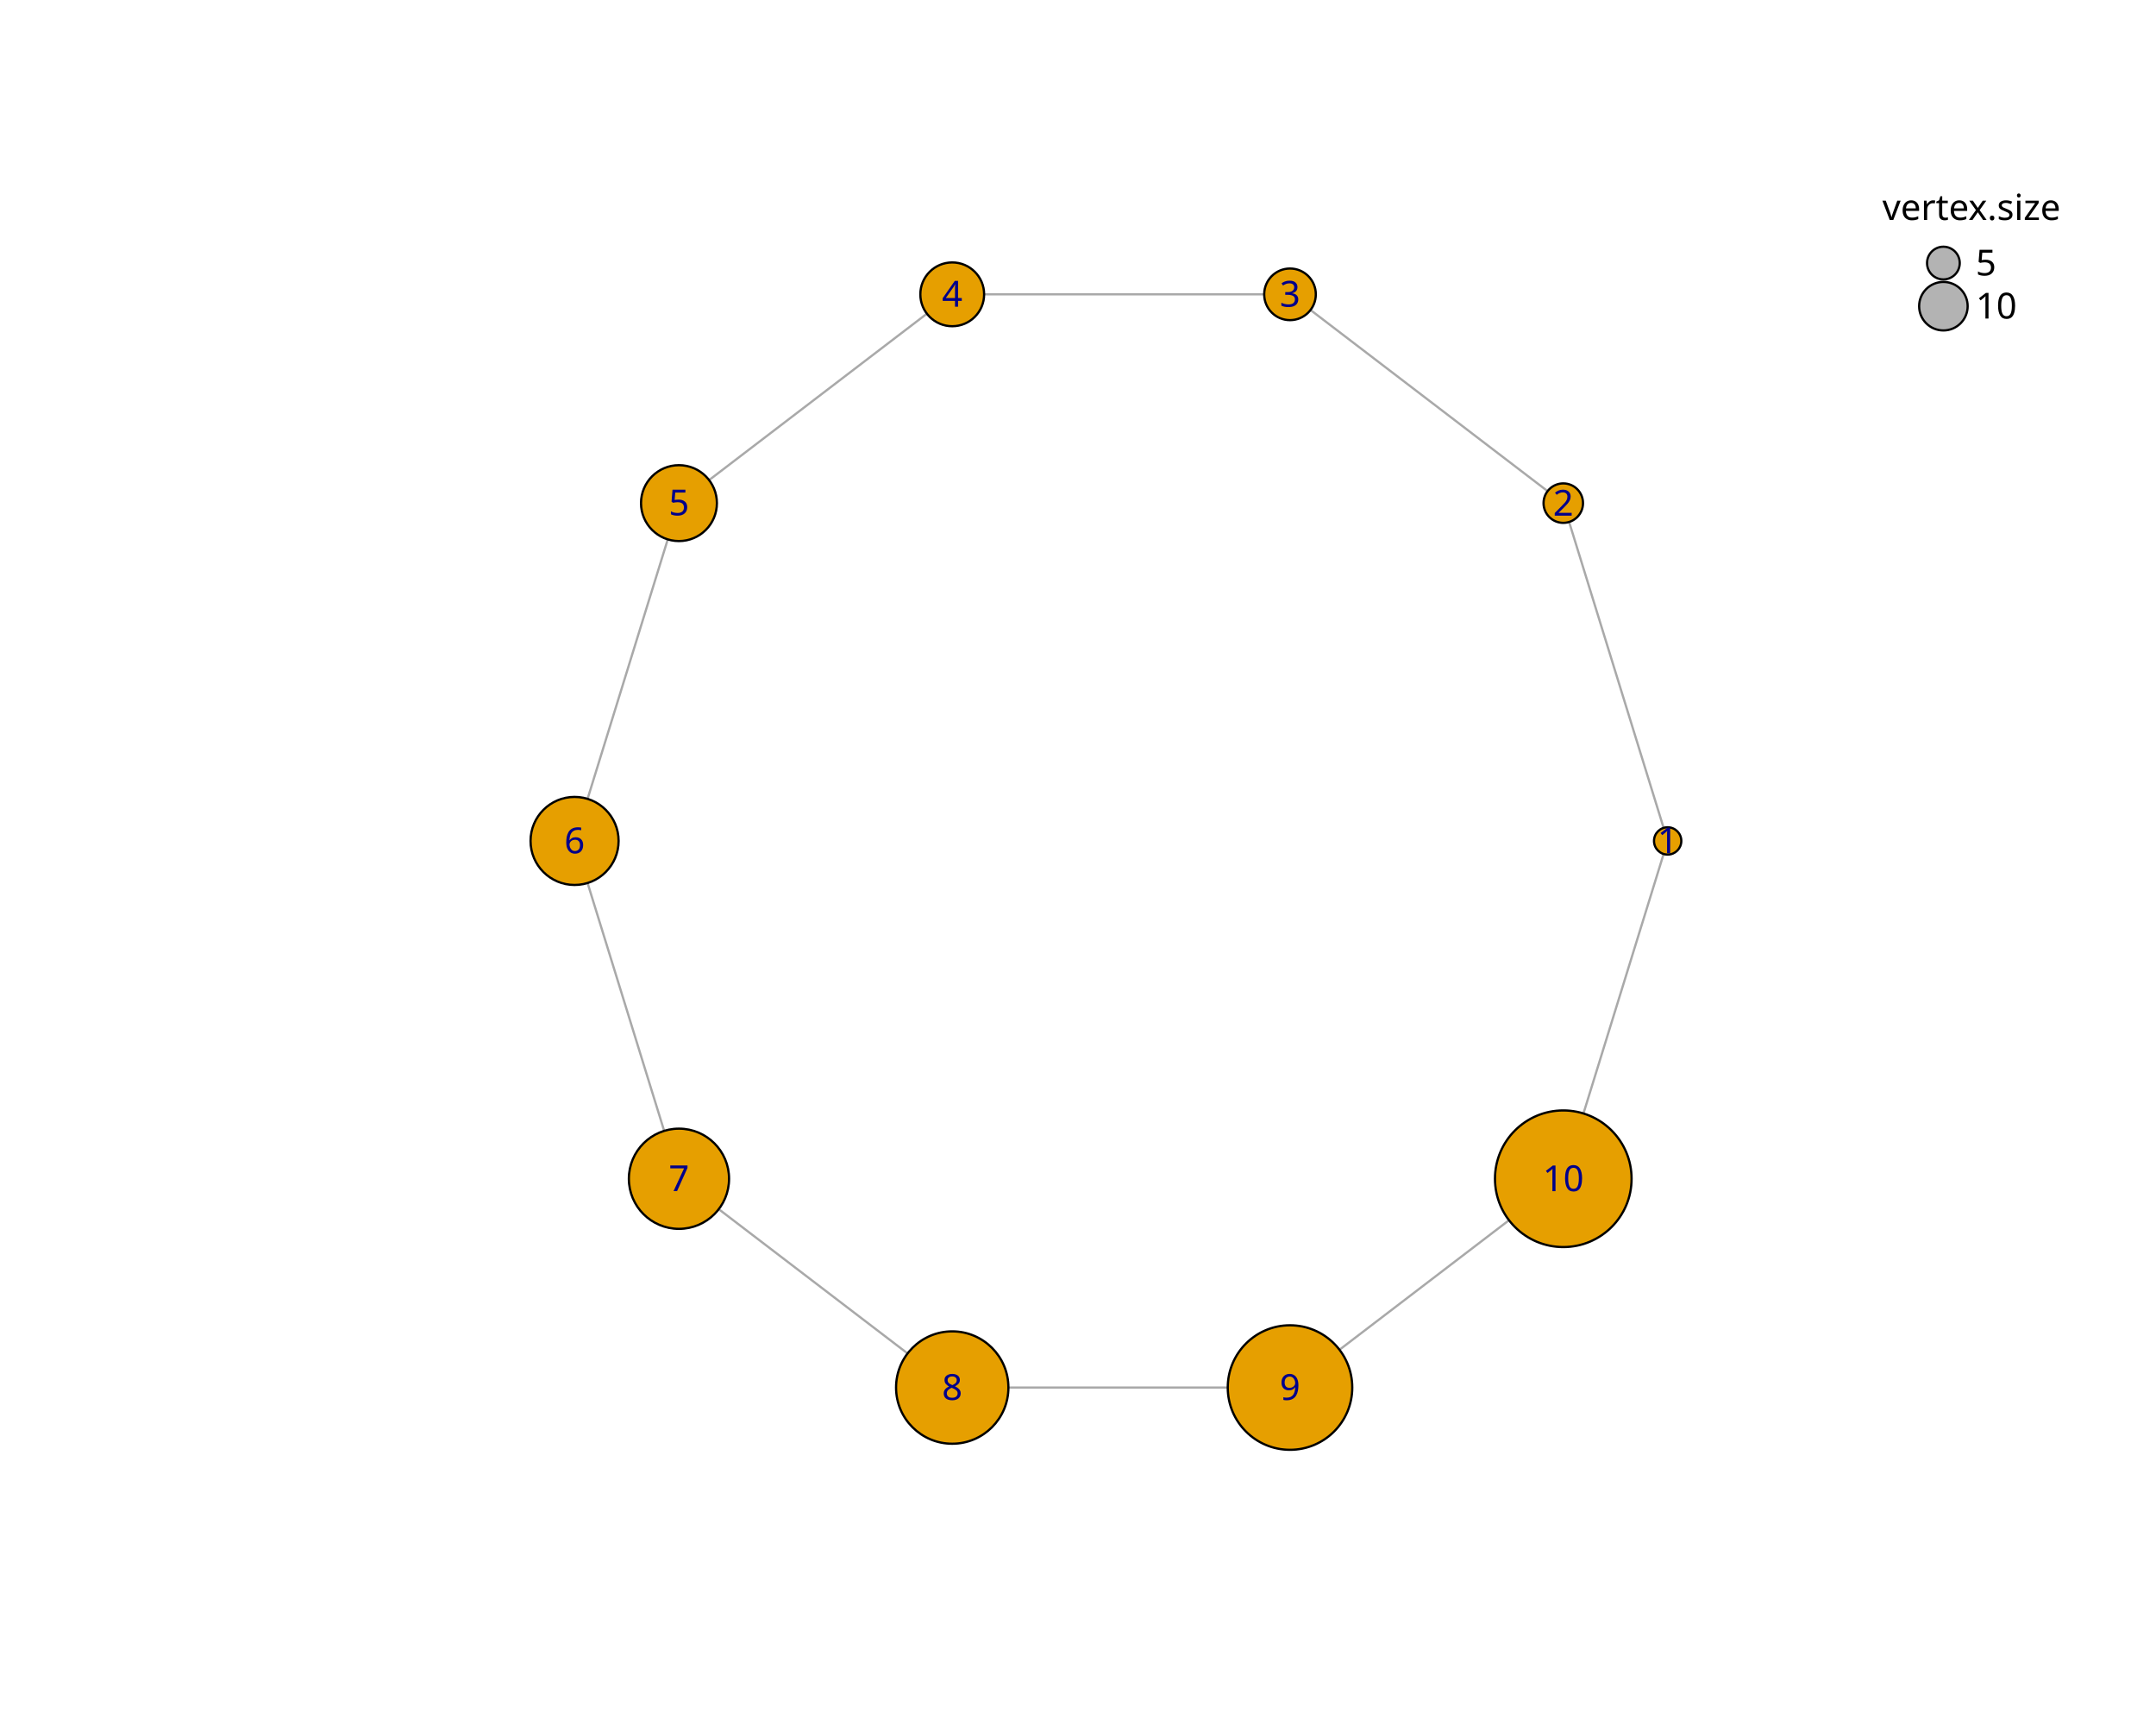
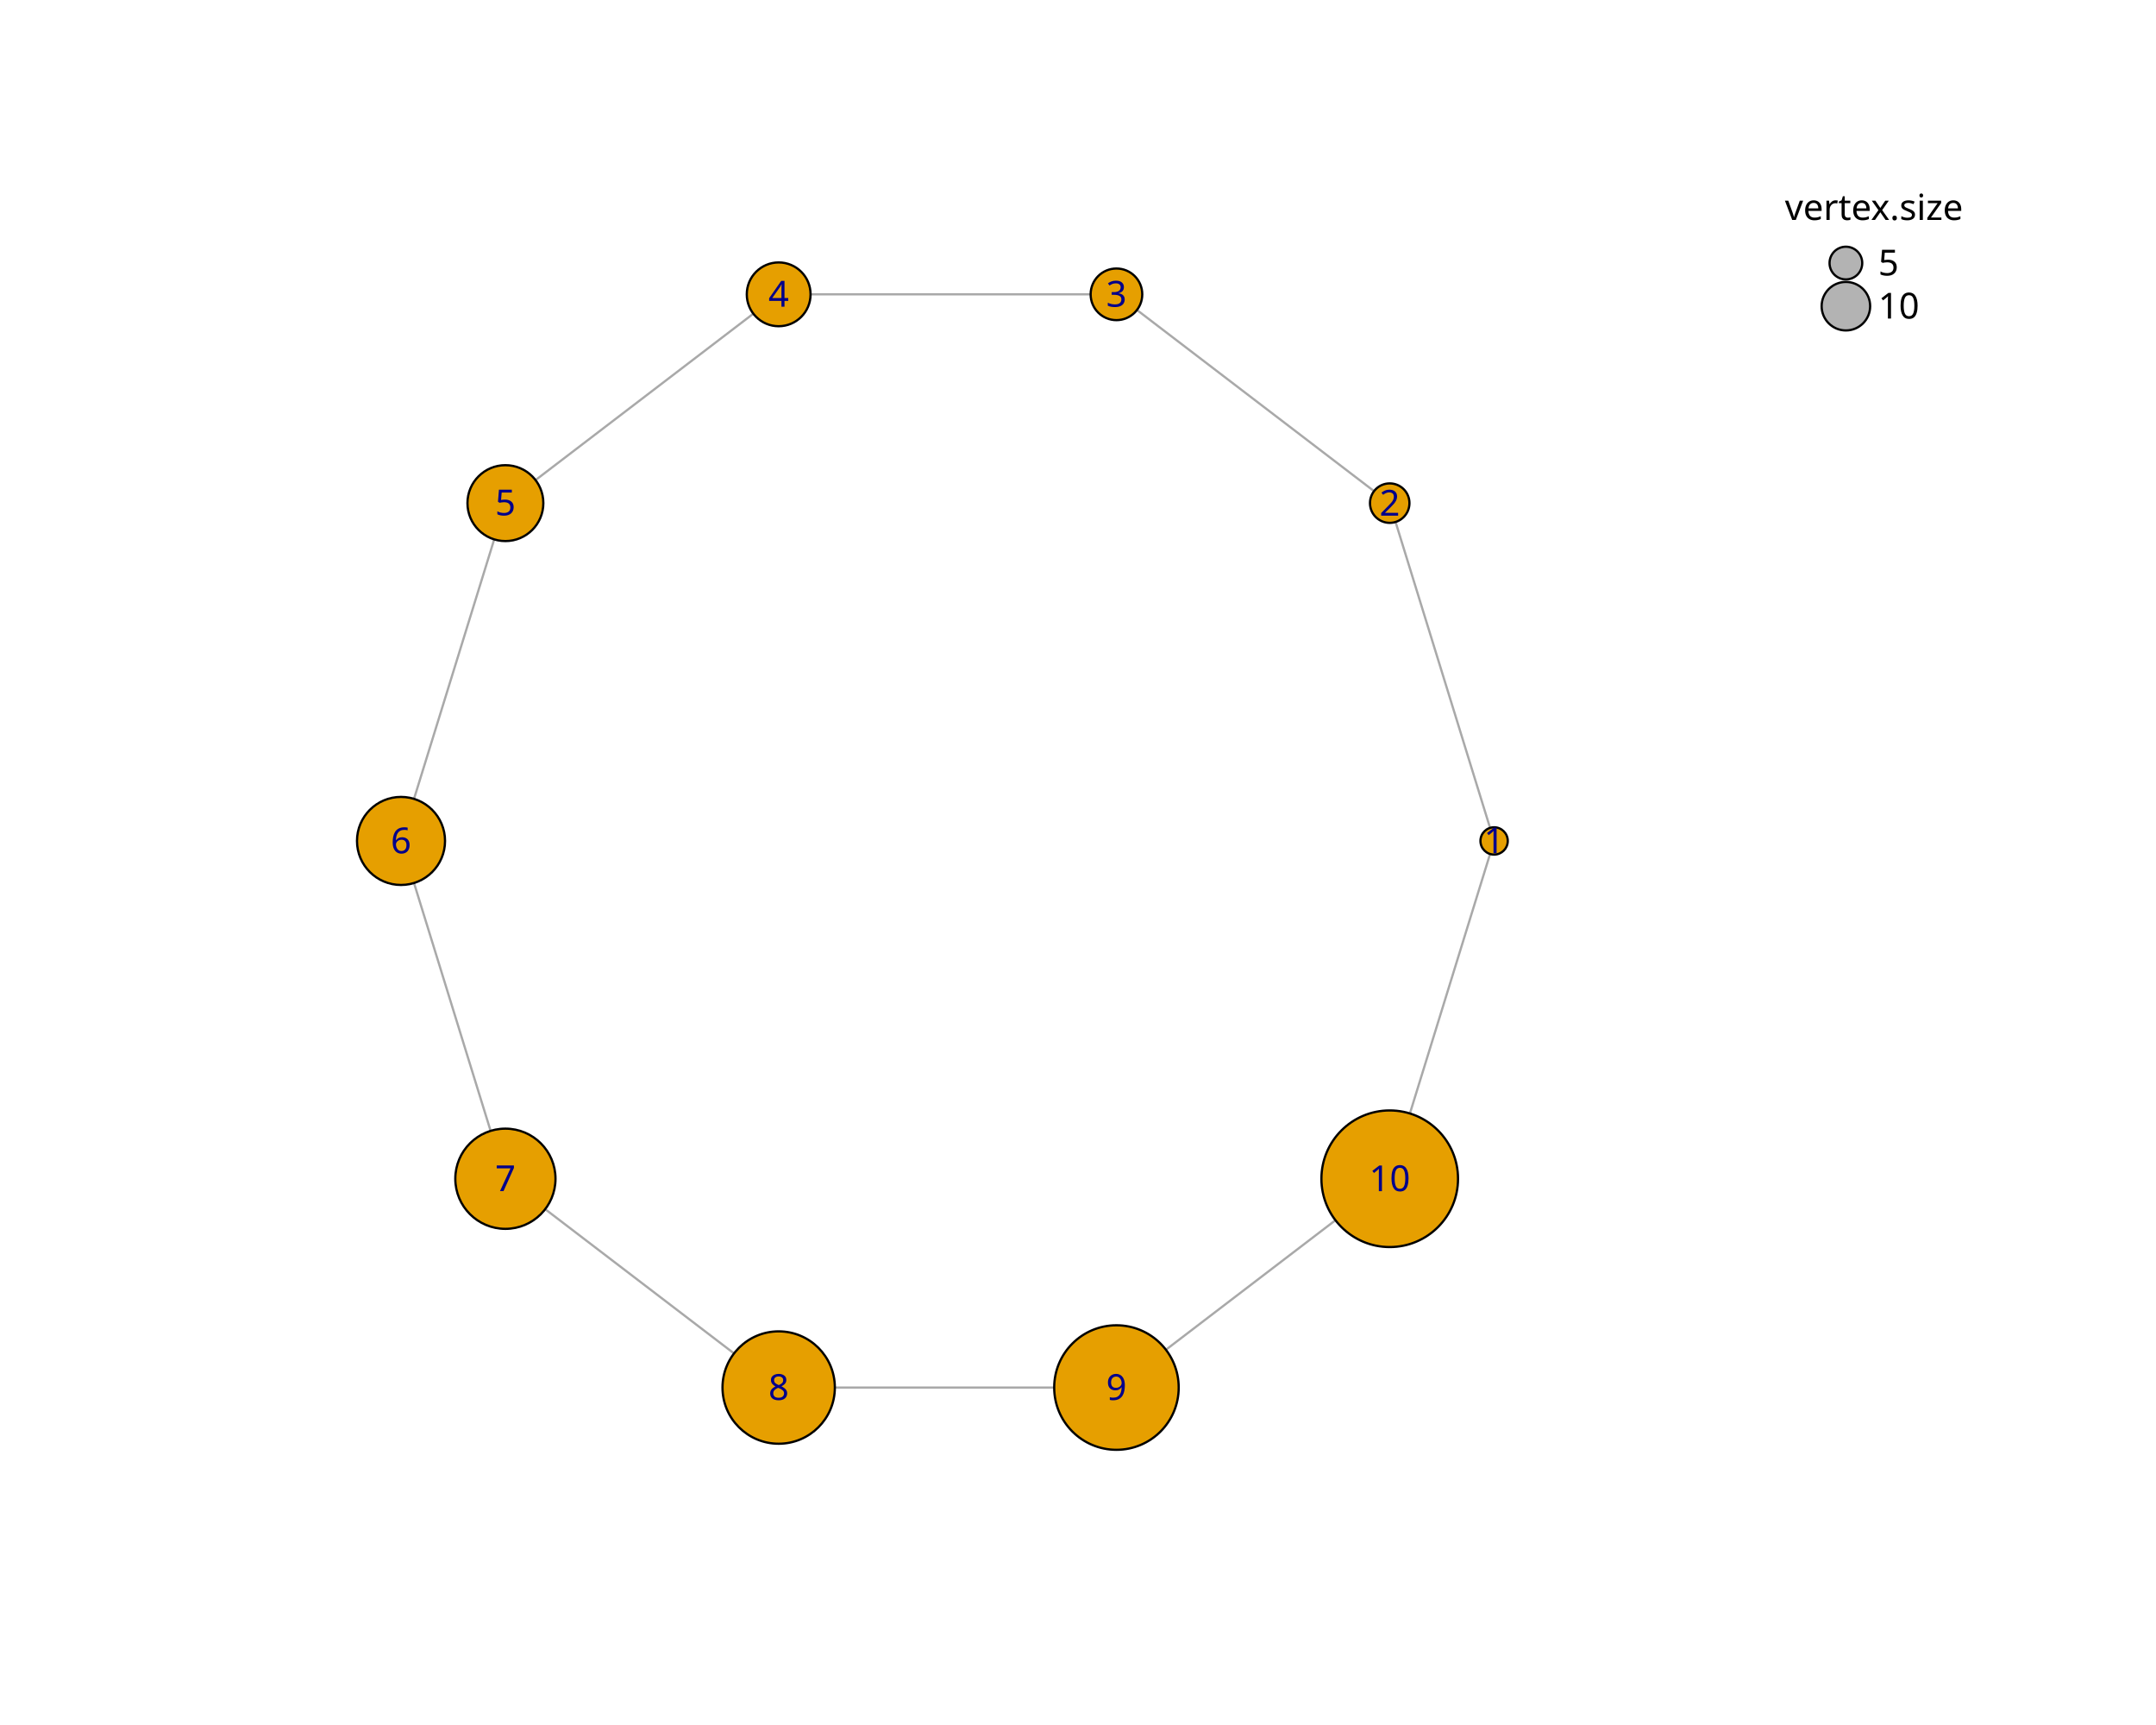
<svg xmlns="http://www.w3.org/2000/svg" class="svglite" data-engine-version="2.0" width="720.00pt" height="576.00pt" viewBox="0 0 720.00 576.00">
  <defs>
    <style type="text/css">
    .svglite line, .svglite polyline, .svglite polygon, .svglite path, .svglite rect, .svglite circle {
      fill: none;
      stroke: #000000;
      stroke-linecap: round;
      stroke-linejoin: round;
      stroke-miterlimit: 10.00;
    }
  </style>
  </defs>
  <rect width="100%" height="100%" style="stroke: none; fill: #FFFFFF;" />
  <defs>
    <clipPath id="cpMC4wMHw3MjAuMDB8MC4wMHw1NzYuMDA=">
      <rect x="0.00" y="0.00" width="720.00" height="576.00" />
    </clipPath>
  </defs>
  <g clip-path="url(#cpMC4wMHw3MjAuMDB8MC4wMHw1NzYuMDA=)">
</g>
  <defs>
-     <clipPath id="cpNTkuMDR8Njg5Ljc2fDU5LjA0fDUwMi41Ng==">
-       <rect x="59.04" y="59.04" width="630.72" height="443.52" />
+     <clipPath id="cpNTkuMDR8NTczLjg0fDU5LjA0fDUwMi41Ng==">
+       <rect x="59.04" y="59.04" width="514.80" height="443.52" />
    </clipPath>
  </defs>
-   <g clip-path="url(#cpNTkuMDR8Njg5Ljc2fDU5LjA0fDUwMi41Ng==)">
-     <line x1="555.57" y1="276.44" x2="524.01" y2="174.29" style="stroke-width: 0.75; stroke: #A9A9A9;" />
-     <line x1="516.82" y1="164.00" x2="437.65" y2="103.51" style="stroke-width: 0.75; stroke: #A9A9A9;" />
-     <line x1="422.18" y1="98.28" x2="328.65" y2="98.28" style="stroke-width: 0.75; stroke: #A9A9A9;" />
-     <line x1="309.54" y1="104.74" x2="236.81" y2="160.30" style="stroke-width: 0.75; stroke: #A9A9A9;" />
-     <line x1="223.00" y1="180.11" x2="196.22" y2="266.75" style="stroke-width: 0.75; stroke: #A9A9A9;" />
-     <line x1="196.22" y1="294.85" x2="221.80" y2="377.62" style="stroke-width: 0.75; stroke: #A9A9A9;" />
-     <line x1="240.03" y1="403.76" x2="303.09" y2="451.93" style="stroke-width: 0.75; stroke: #A9A9A9;" />
-     <line x1="336.76" y1="463.32" x2="410.01" y2="463.32" style="stroke-width: 0.75; stroke: #A9A9A9;" />
-     <line x1="447.32" y1="450.70" x2="503.93" y2="407.45" style="stroke-width: 0.75; stroke: #A9A9A9;" />
-     <line x1="555.57" y1="285.16" x2="528.80" y2="371.80" style="stroke-width: 0.75; stroke: #A9A9A9;" />
-     <circle cx="556.92" cy="280.80" r="4.56" style="stroke-width: 0.75; fill: #E69F00;" />
-     <circle cx="522.06" cy="168.00" r="6.59" style="stroke-width: 0.75; fill: #E69F00;" />
-     <circle cx="430.80" cy="98.28" r="8.62" style="stroke-width: 0.75; fill: #E69F00;" />
-     <circle cx="318.00" cy="98.28" r="10.65" style="stroke-width: 0.75; fill: #E69F00;" />
-     <circle cx="226.74" cy="168.00" r="12.67" style="stroke-width: 0.75; fill: #E69F00;" />
-     <circle cx="191.88" cy="280.80" r="14.70" style="stroke-width: 0.75; fill: #E69F00;" />
-     <circle cx="226.74" cy="393.60" r="16.73" style="stroke-width: 0.75; fill: #E69F00;" />
-     <circle cx="318.00" cy="463.32" r="18.76" style="stroke-width: 0.75; fill: #E69F00;" />
-     <circle cx="430.80" cy="463.32" r="20.79" style="stroke-width: 0.75; fill: #E69F00;" />
-     <circle cx="522.06" cy="393.60" r="22.81" style="stroke-width: 0.75; fill: #E69F00;" />
+   <g clip-path="url(#cpNTkuMDR8NTczLjg0fDU5LjA0fDUwMi41Ng==)">
+     <line x1="497.61" y1="276.44" x2="466.05" y2="174.29" style="stroke-width: 0.75; stroke: #A9A9A9;" />
+     <line x1="458.86" y1="164.00" x2="379.69" y2="103.51" style="stroke-width: 0.75; stroke: #A9A9A9;" />
+     <line x1="364.22" y1="98.28" x2="270.69" y2="98.28" style="stroke-width: 0.75; stroke: #A9A9A9;" />
+     <line x1="251.58" y1="104.74" x2="178.85" y2="160.30" style="stroke-width: 0.75; stroke: #A9A9A9;" />
+     <line x1="165.04" y1="180.11" x2="138.26" y2="266.75" style="stroke-width: 0.75; stroke: #A9A9A9;" />
+     <line x1="138.26" y1="294.85" x2="163.84" y2="377.62" style="stroke-width: 0.75; stroke: #A9A9A9;" />
+     <line x1="182.07" y1="403.76" x2="245.13" y2="451.93" style="stroke-width: 0.75; stroke: #A9A9A9;" />
+     <line x1="278.80" y1="463.32" x2="352.05" y2="463.32" style="stroke-width: 0.75; stroke: #A9A9A9;" />
+     <line x1="389.36" y1="450.70" x2="445.97" y2="407.45" style="stroke-width: 0.75; stroke: #A9A9A9;" />
+     <line x1="497.61" y1="285.16" x2="470.84" y2="371.80" style="stroke-width: 0.75; stroke: #A9A9A9;" />
+     <circle cx="498.96" cy="280.80" r="4.56" style="stroke-width: 0.75; fill: #E69F00;" />
+     <circle cx="464.10" cy="168.00" r="6.59" style="stroke-width: 0.75; fill: #E69F00;" />
+     <circle cx="372.84" cy="98.28" r="8.62" style="stroke-width: 0.75; fill: #E69F00;" />
+     <circle cx="260.04" cy="98.28" r="10.65" style="stroke-width: 0.75; fill: #E69F00;" />
+     <circle cx="168.78" cy="168.00" r="12.67" style="stroke-width: 0.75; fill: #E69F00;" />
+     <circle cx="133.92" cy="280.80" r="14.70" style="stroke-width: 0.75; fill: #E69F00;" />
+     <circle cx="168.78" cy="393.60" r="16.73" style="stroke-width: 0.75; fill: #E69F00;" />
+     <circle cx="260.04" cy="463.32" r="18.76" style="stroke-width: 0.75; fill: #E69F00;" />
+     <circle cx="372.84" cy="463.32" r="20.79" style="stroke-width: 0.75; fill: #E69F00;" />
+     <circle cx="464.10" cy="393.60" r="22.81" style="stroke-width: 0.75; fill: #E69F00;" />
  </g>
  <g clip-path="url(#cpMC4wMHw3MjAuMDB8MC4wMHw1NzYuMDA=)">
-     <text x="556.92" y="284.93" text-anchor="middle" style="font-size: 12.00px; fill: #00008B; font-family: sans;" textLength="6.67px" lengthAdjust="spacingAndGlyphs">1</text>
-     <text x="522.06" y="172.19" text-anchor="middle" style="font-size: 12.00px; fill: #00008B; font-family: sans;" textLength="6.67px" lengthAdjust="spacingAndGlyphs">2</text>
-     <text x="430.80" y="102.41" text-anchor="middle" style="font-size: 12.00px; fill: #00008B; font-family: sans;" textLength="6.67px" lengthAdjust="spacingAndGlyphs">3</text>
-     <text x="318.00" y="102.41" text-anchor="middle" style="font-size: 12.00px; fill: #00008B; font-family: sans;" textLength="6.67px" lengthAdjust="spacingAndGlyphs">4</text>
-     <text x="226.74" y="172.07" text-anchor="middle" style="font-size: 12.00px; fill: #00008B; font-family: sans;" textLength="6.67px" lengthAdjust="spacingAndGlyphs">5</text>
-     <text x="191.88" y="284.93" text-anchor="middle" style="font-size: 12.00px; fill: #00008B; font-family: sans;" textLength="6.67px" lengthAdjust="spacingAndGlyphs">6</text>
-     <text x="226.74" y="397.73" text-anchor="middle" style="font-size: 12.00px; fill: #00008B; font-family: sans;" textLength="6.67px" lengthAdjust="spacingAndGlyphs">7</text>
-     <text x="318.00" y="467.45" text-anchor="middle" style="font-size: 12.00px; fill: #00008B; font-family: sans;" textLength="6.67px" lengthAdjust="spacingAndGlyphs">8</text>
-     <text x="430.80" y="467.45" text-anchor="middle" style="font-size: 12.00px; fill: #00008B; font-family: sans;" textLength="6.67px" lengthAdjust="spacingAndGlyphs">9</text>
-     <text x="522.06" y="397.74" text-anchor="middle" style="font-size: 12.00px; fill: #00008B; font-family: sans;" textLength="13.35px" lengthAdjust="spacingAndGlyphs">10</text>
-     <circle cx="649.00" cy="87.84" r="5.46" style="stroke-width: 0.75; fill: #B3B3B3;" />
-     <circle cx="649.00" cy="102.24" r="8.10" style="stroke-width: 0.75; fill: #B3B3B3;" />
-     <text x="658.38" y="73.44" text-anchor="middle" style="font-size: 12.00px; font-family: sans;" textLength="57.37px" lengthAdjust="spacingAndGlyphs">vertex.size</text>
-     <text x="659.80" y="91.97" style="font-size: 12.00px; font-family: sans;" textLength="6.67px" lengthAdjust="spacingAndGlyphs">5</text>
-     <text x="659.80" y="106.37" style="font-size: 12.00px; font-family: sans;" textLength="13.35px" lengthAdjust="spacingAndGlyphs">10</text>
+     <text x="498.96" y="284.93" text-anchor="middle" style="font-size: 12.00px; fill: #00008B; font-family: sans;" textLength="6.67px" lengthAdjust="spacingAndGlyphs">1</text>
+     <text x="464.10" y="172.19" text-anchor="middle" style="font-size: 12.00px; fill: #00008B; font-family: sans;" textLength="6.67px" lengthAdjust="spacingAndGlyphs">2</text>
+     <text x="372.84" y="102.41" text-anchor="middle" style="font-size: 12.00px; fill: #00008B; font-family: sans;" textLength="6.67px" lengthAdjust="spacingAndGlyphs">3</text>
+     <text x="260.04" y="102.41" text-anchor="middle" style="font-size: 12.00px; fill: #00008B; font-family: sans;" textLength="6.67px" lengthAdjust="spacingAndGlyphs">4</text>
+     <text x="168.78" y="172.07" text-anchor="middle" style="font-size: 12.00px; fill: #00008B; font-family: sans;" textLength="6.67px" lengthAdjust="spacingAndGlyphs">5</text>
+     <text x="133.92" y="284.93" text-anchor="middle" style="font-size: 12.00px; fill: #00008B; font-family: sans;" textLength="6.67px" lengthAdjust="spacingAndGlyphs">6</text>
+     <text x="168.78" y="397.73" text-anchor="middle" style="font-size: 12.00px; fill: #00008B; font-family: sans;" textLength="6.67px" lengthAdjust="spacingAndGlyphs">7</text>
+     <text x="260.04" y="467.45" text-anchor="middle" style="font-size: 12.00px; fill: #00008B; font-family: sans;" textLength="6.67px" lengthAdjust="spacingAndGlyphs">8</text>
+     <text x="372.84" y="467.45" text-anchor="middle" style="font-size: 12.00px; fill: #00008B; font-family: sans;" textLength="6.67px" lengthAdjust="spacingAndGlyphs">9</text>
+     <text x="464.10" y="397.74" text-anchor="middle" style="font-size: 12.00px; fill: #00008B; font-family: sans;" textLength="13.35px" lengthAdjust="spacingAndGlyphs">10</text>
+     <circle cx="616.44" cy="87.84" r="5.46" style="stroke-width: 0.75; fill: #B3B3B3;" />
+     <circle cx="616.44" cy="102.24" r="8.10" style="stroke-width: 0.75; fill: #B3B3B3;" />
+     <text x="625.82" y="73.44" text-anchor="middle" style="font-size: 12.00px; font-family: sans;" textLength="57.37px" lengthAdjust="spacingAndGlyphs">vertex.size</text>
+     <text x="627.24" y="91.97" style="font-size: 12.00px; font-family: sans;" textLength="6.67px" lengthAdjust="spacingAndGlyphs">5</text>
+     <text x="627.24" y="106.37" style="font-size: 12.00px; font-family: sans;" textLength="13.35px" lengthAdjust="spacingAndGlyphs">10</text>
  </g>
</svg>
